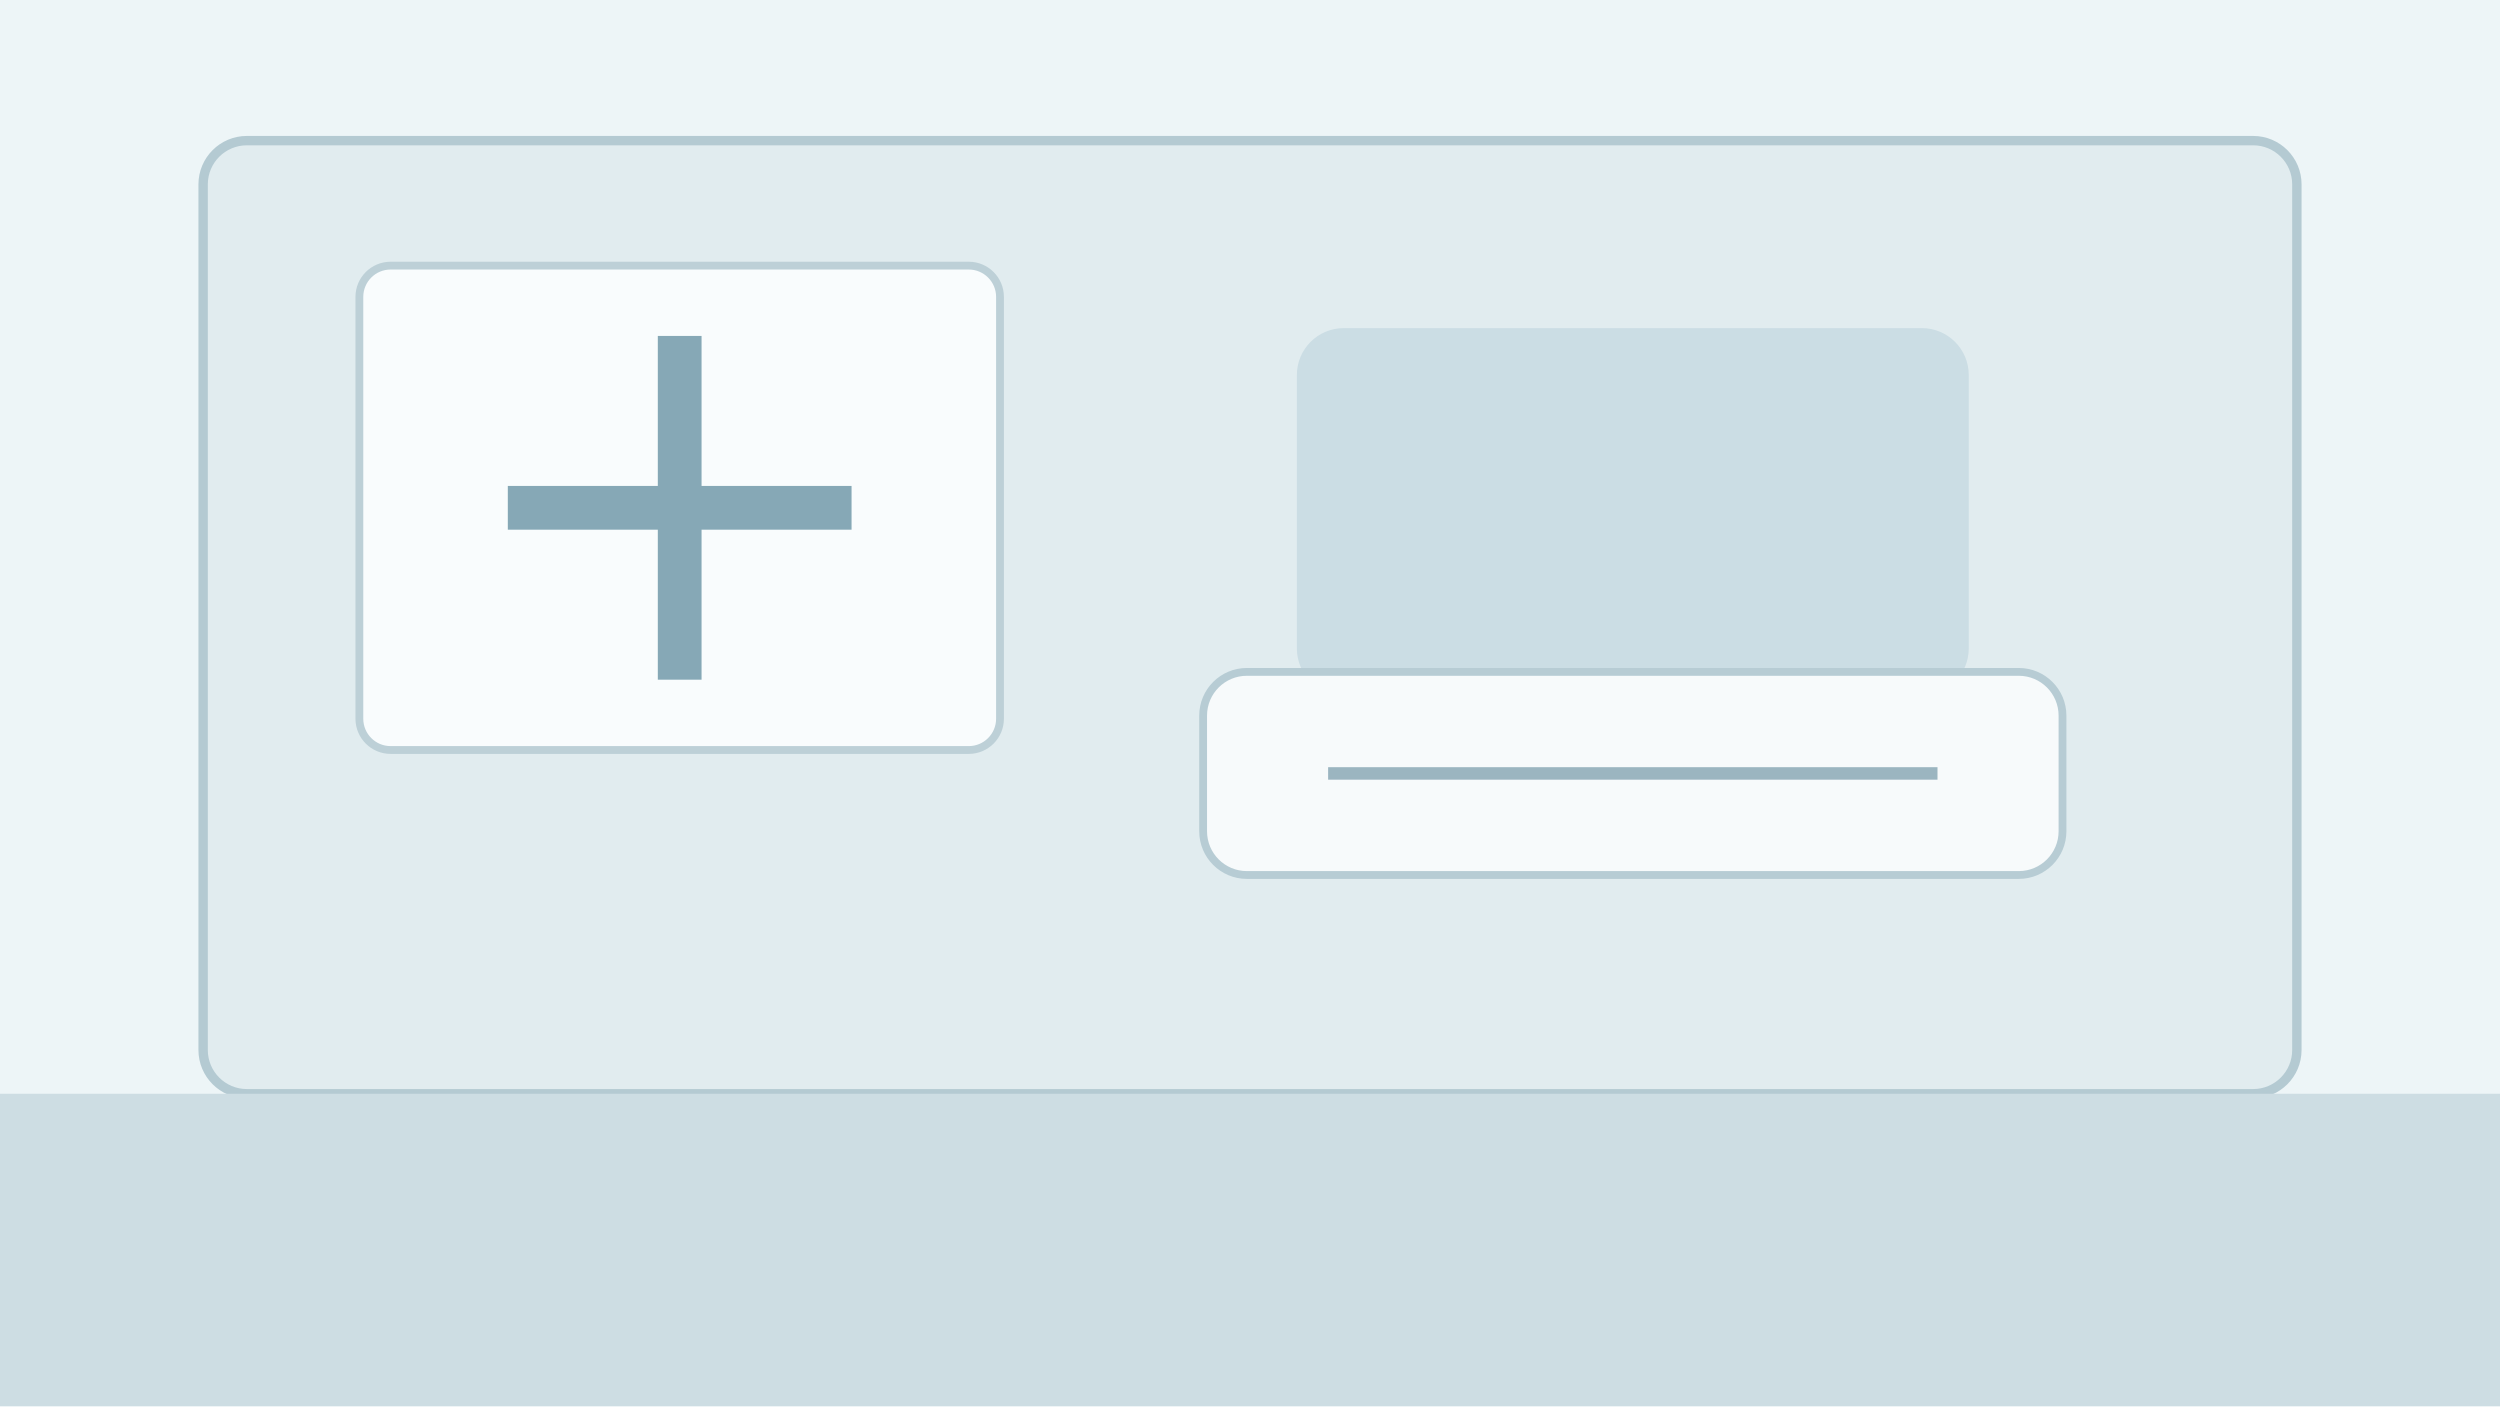
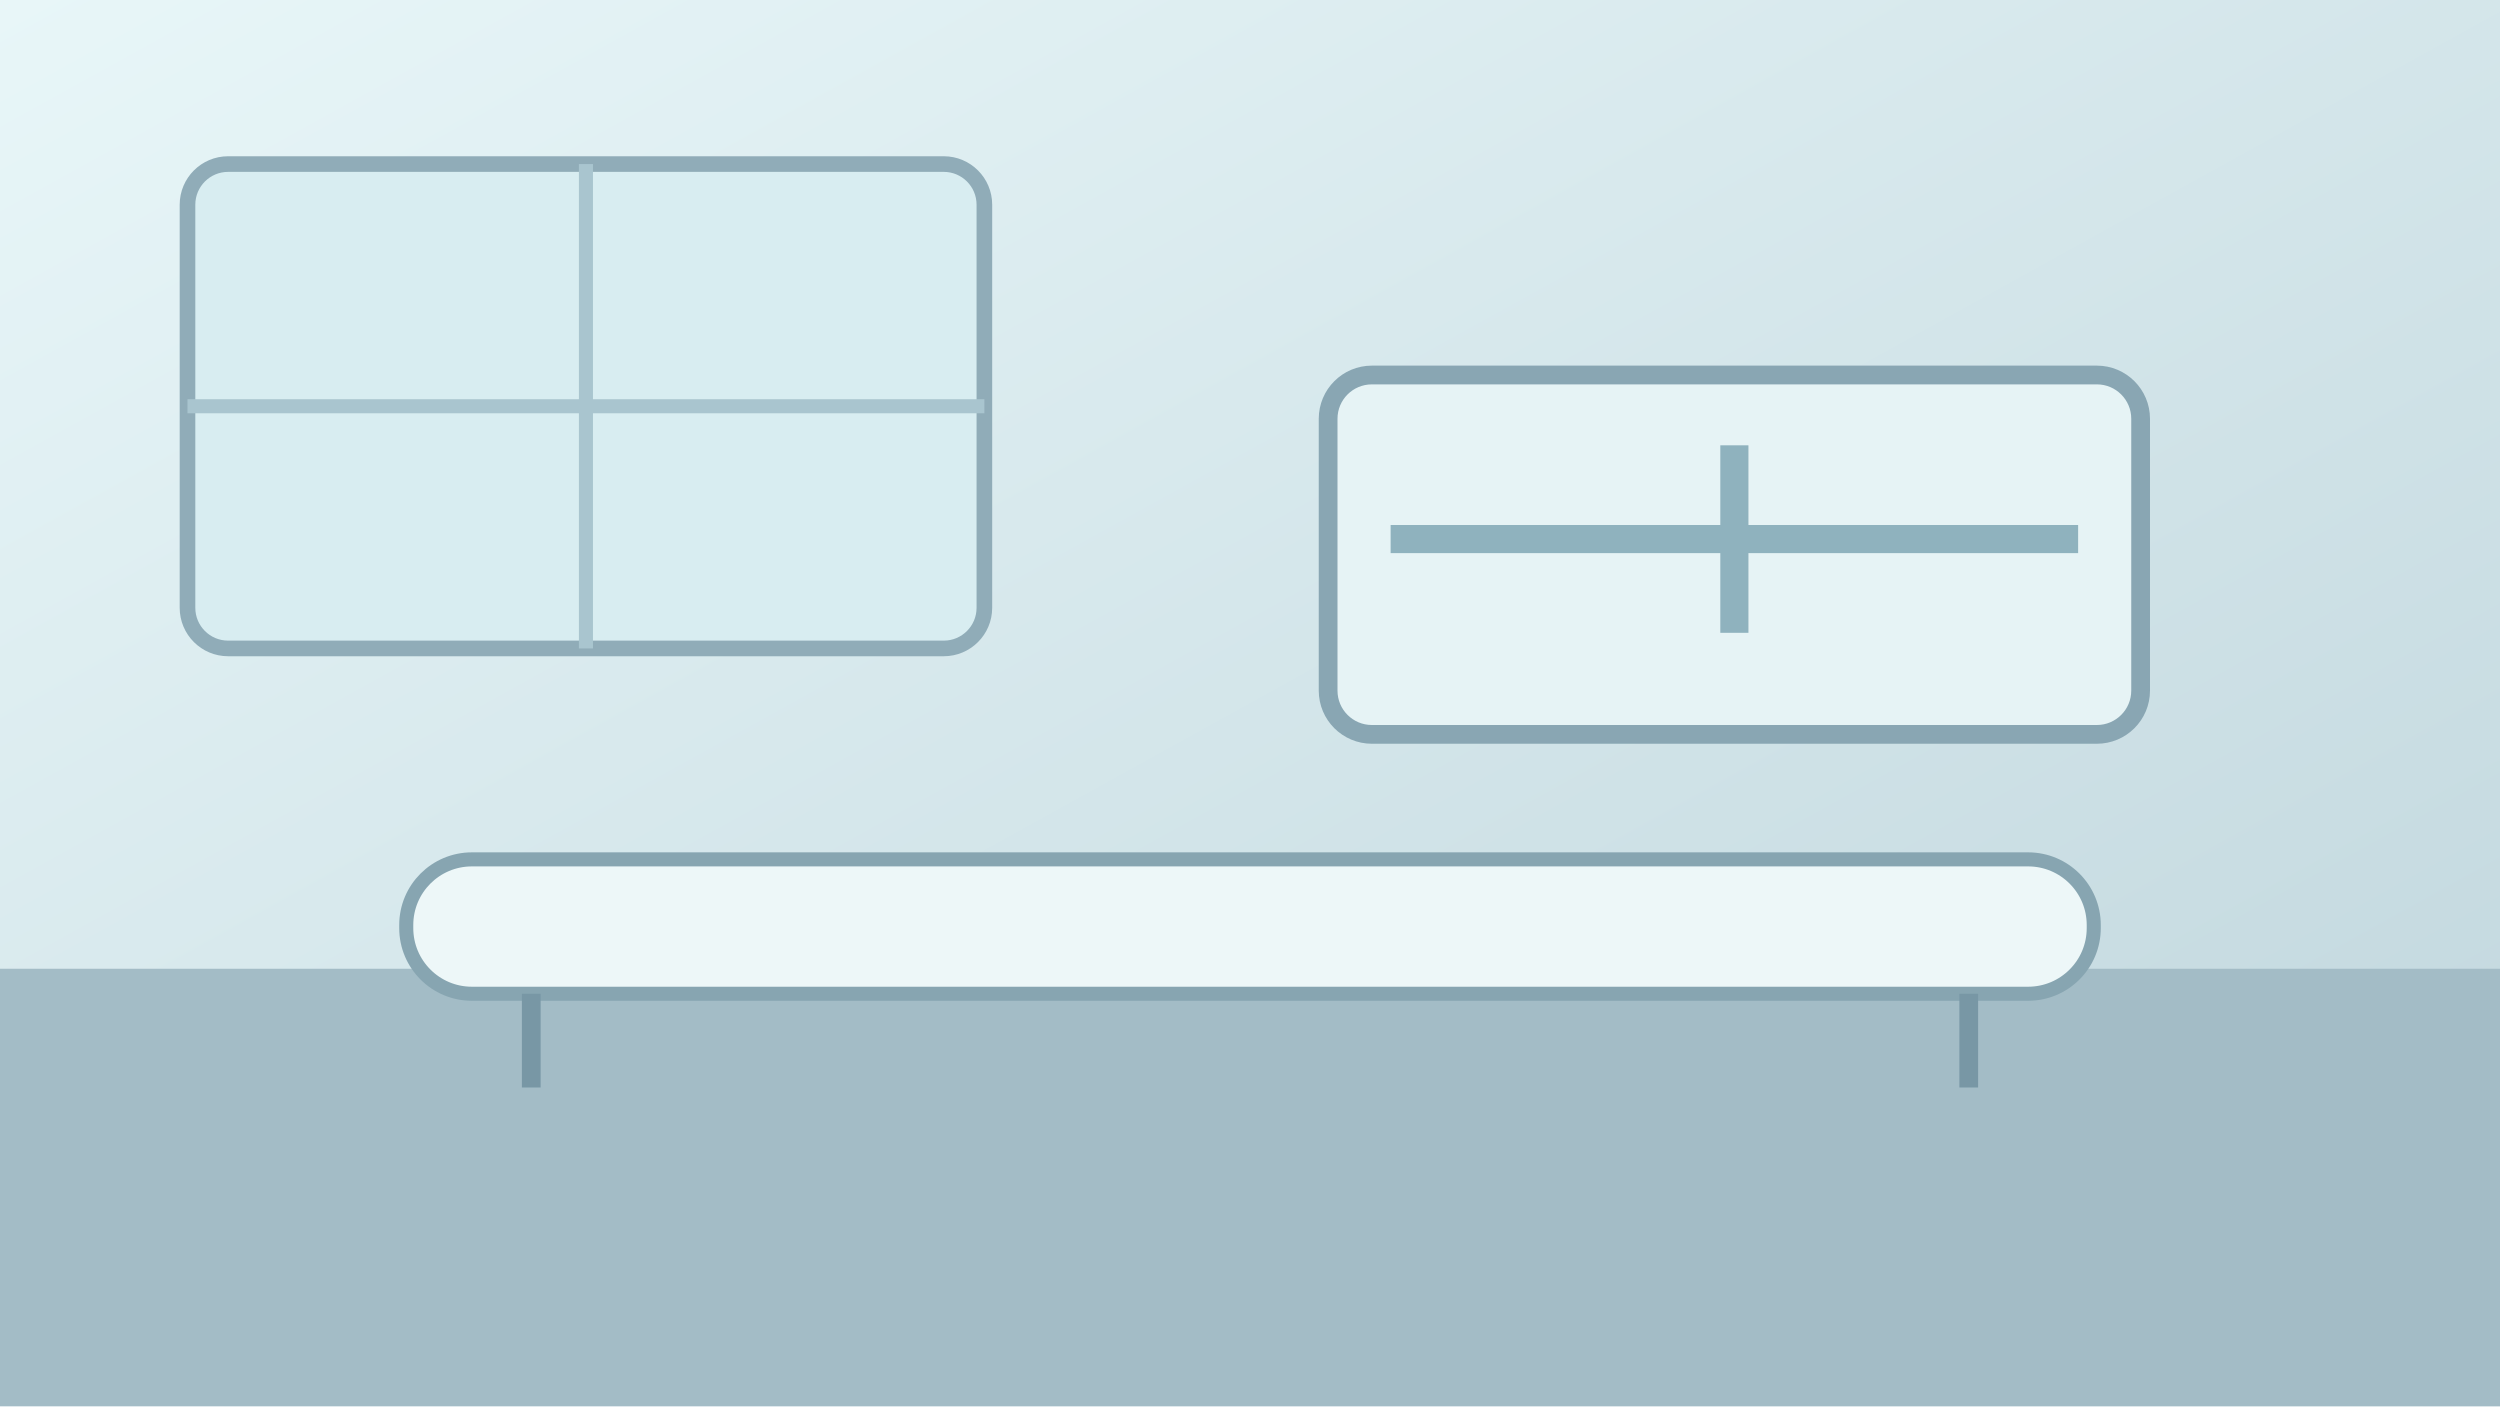
<svg xmlns="http://www.w3.org/2000/svg" viewBox="0 0 1600 900">
-   <rect width="1600" height="900" fill="#edf5f7" />
-   <rect x="130" y="90" width="1340" height="610" rx="28" fill="#e1ecef" stroke="#b4cad2" stroke-width="6" />
-   <rect x="230" y="170" width="410" height="310" rx="20" fill="#f9fcfd" stroke="#bdd0d7" stroke-width="5" />
-   <path d="M435 215v220M325 325h220" stroke="#86a8b6" stroke-width="28" />
-   <rect x="830" y="210" width="430" height="235" rx="30" fill="#cbdde4" />
-   <rect x="770" y="430" width="550" height="130" rx="28" fill="#f7fafb" stroke="#b7ccd4" stroke-width="5" />
-   <path d="M850 495h390" stroke="#9bb5c0" stroke-width="8" />
-   <rect y="700" width="1600" height="200" fill="#cddde3" />
+   <defs>
+     <linearGradient id="m" y2="1">
+       <stop stop-color="#e8f6f8" />
+       <stop offset="1" stop-color="#bfd5dc" />
+     </linearGradient>
+   </defs>
+   <rect width="1600" height="900" fill="url(#m)" />
+   <rect y="620" width="1600" height="280" fill="#a3bcc6" />
+   <rect x="120" y="105" width="510" height="310" rx="26" fill="#d8edf1" stroke="#90acb8" stroke-width="10" />
+   <path d="M375 105v310M120 260h510" stroke="#a9c5cf" stroke-width="9" />
+   <rect x="850" y="240" width="520" height="230" rx="28" fill="#e6f3f5" stroke="#89a6b3" stroke-width="12" />
+   <path d="M890 345h440M1110 285v120" stroke="#8fb2be" stroke-width="18" />
+   <rect x="260" y="550" width="1080" height="86" rx="42" fill="#edf7f8" stroke="#87a5b1" stroke-width="9" />
+   <path d="M340 636v60m920-60v60" stroke="#7897a5" stroke-width="12" />
</svg>
